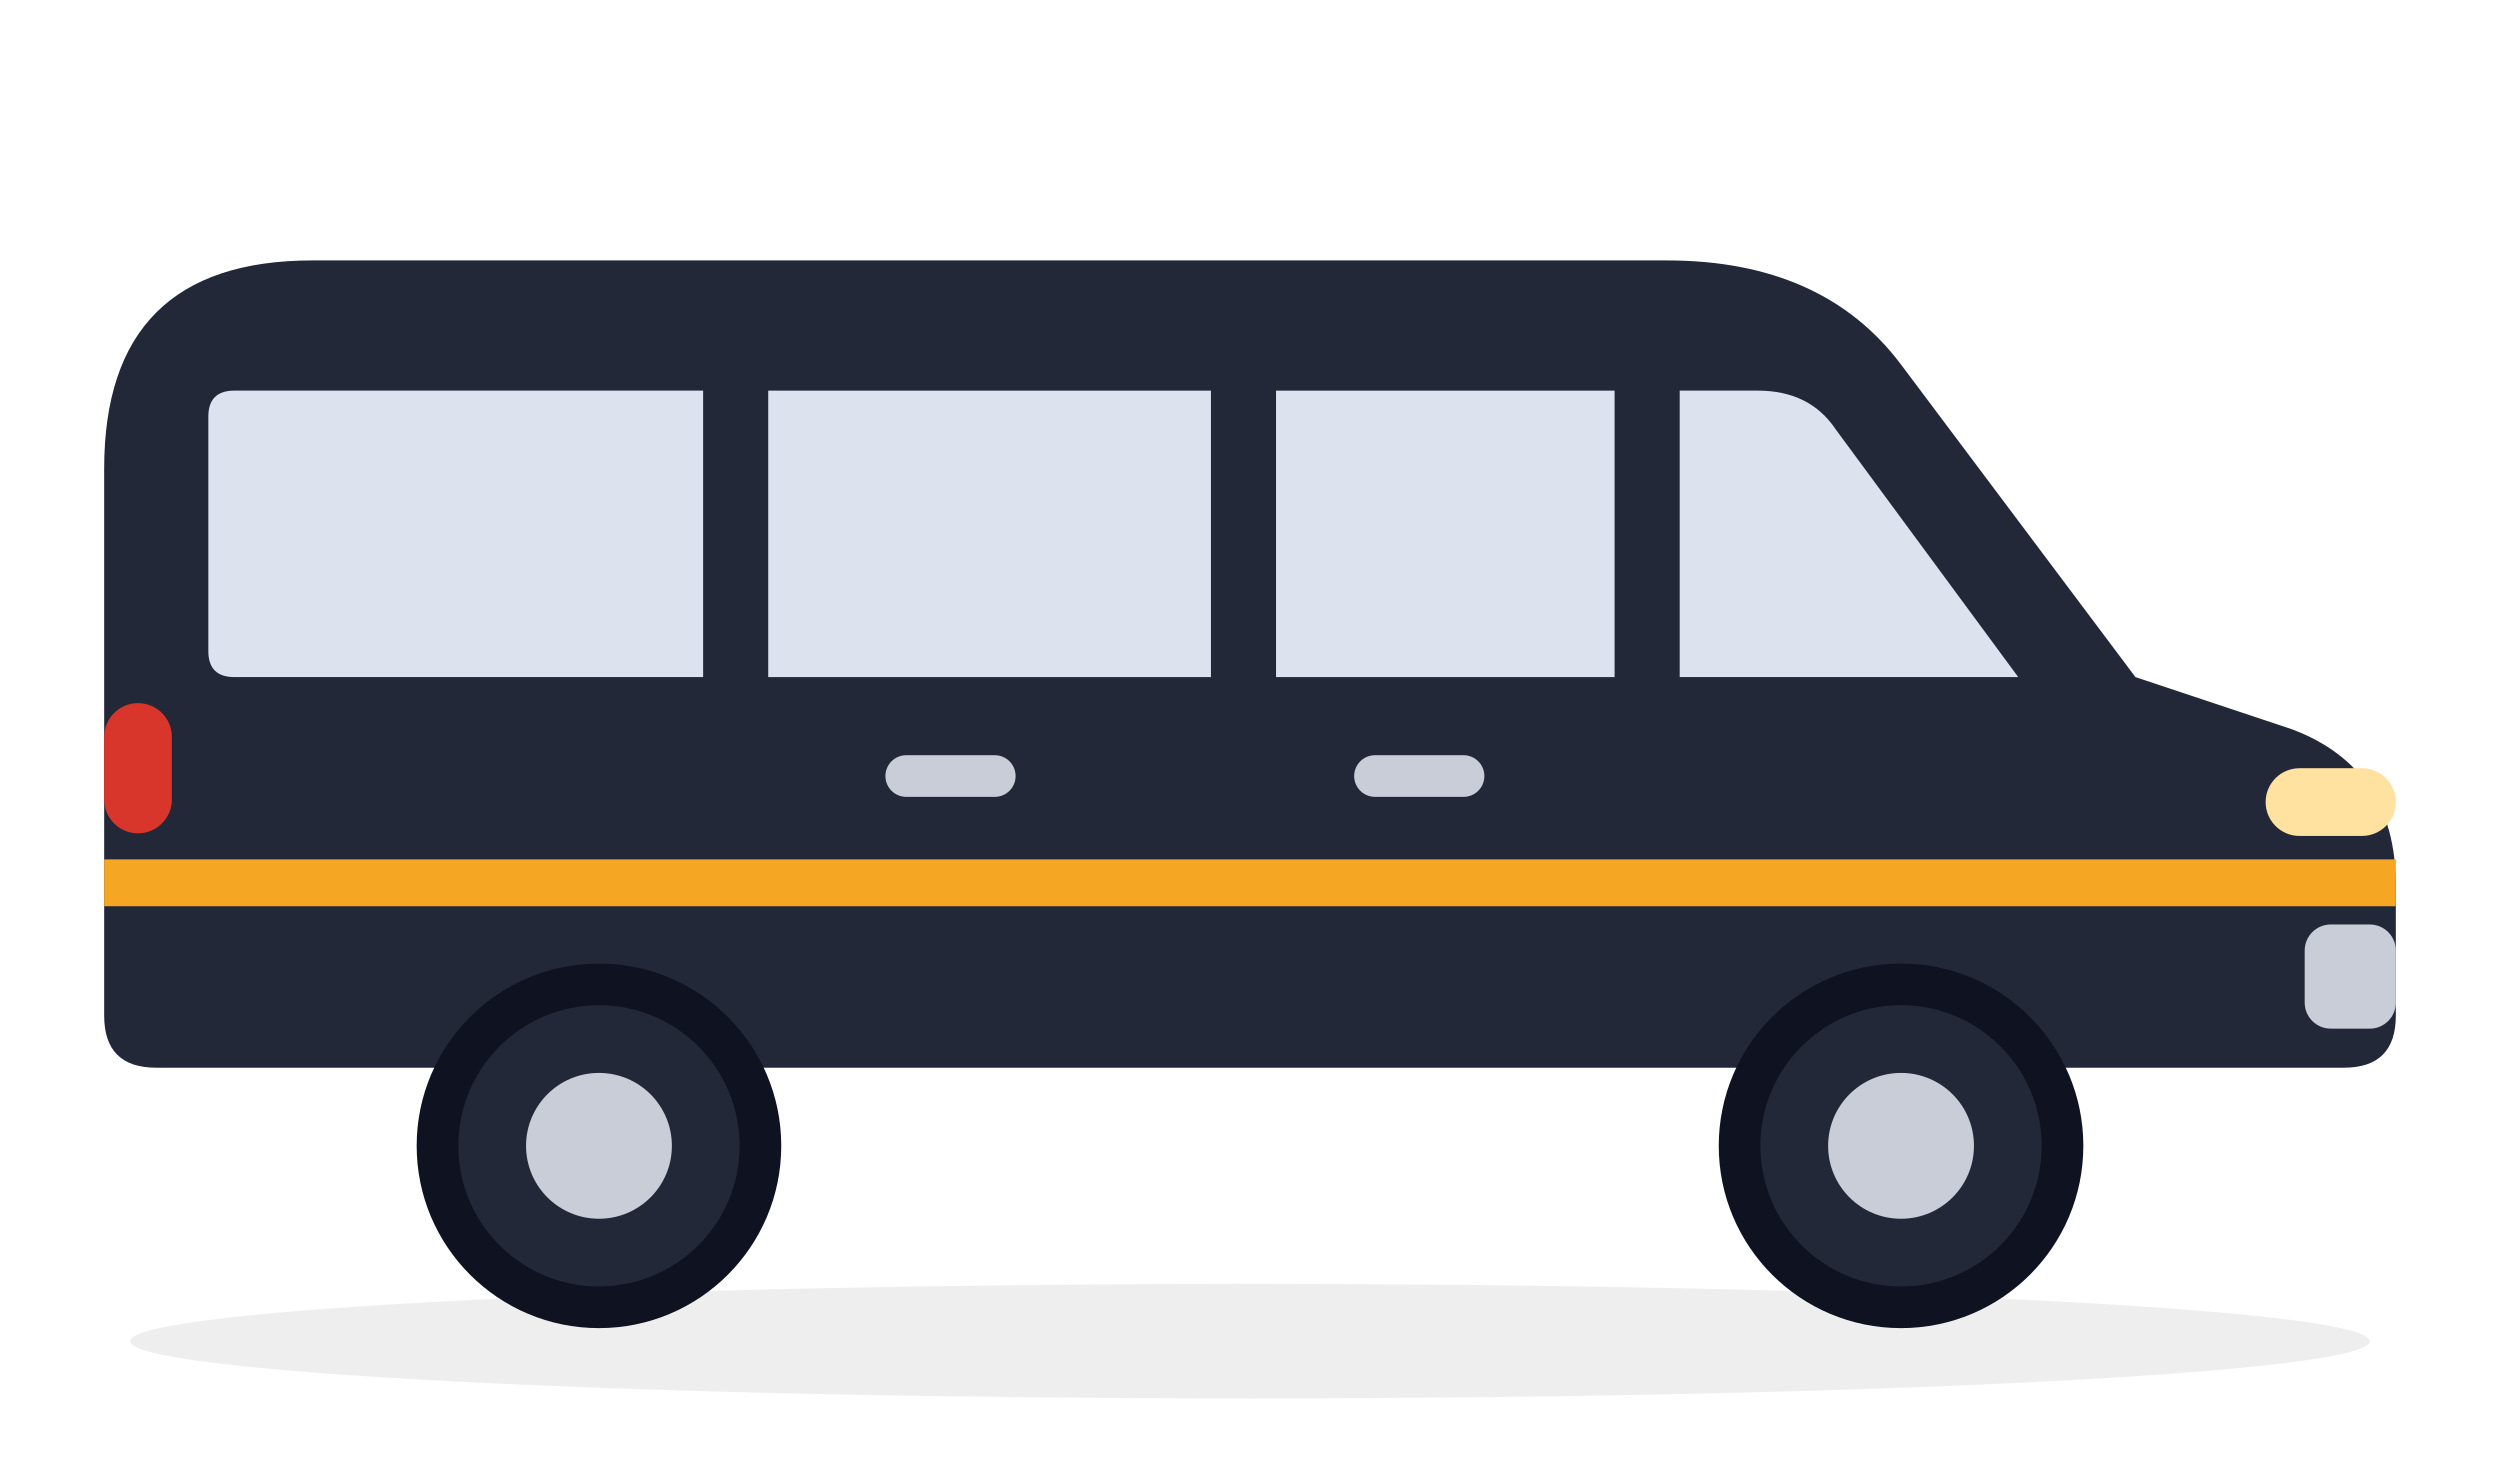
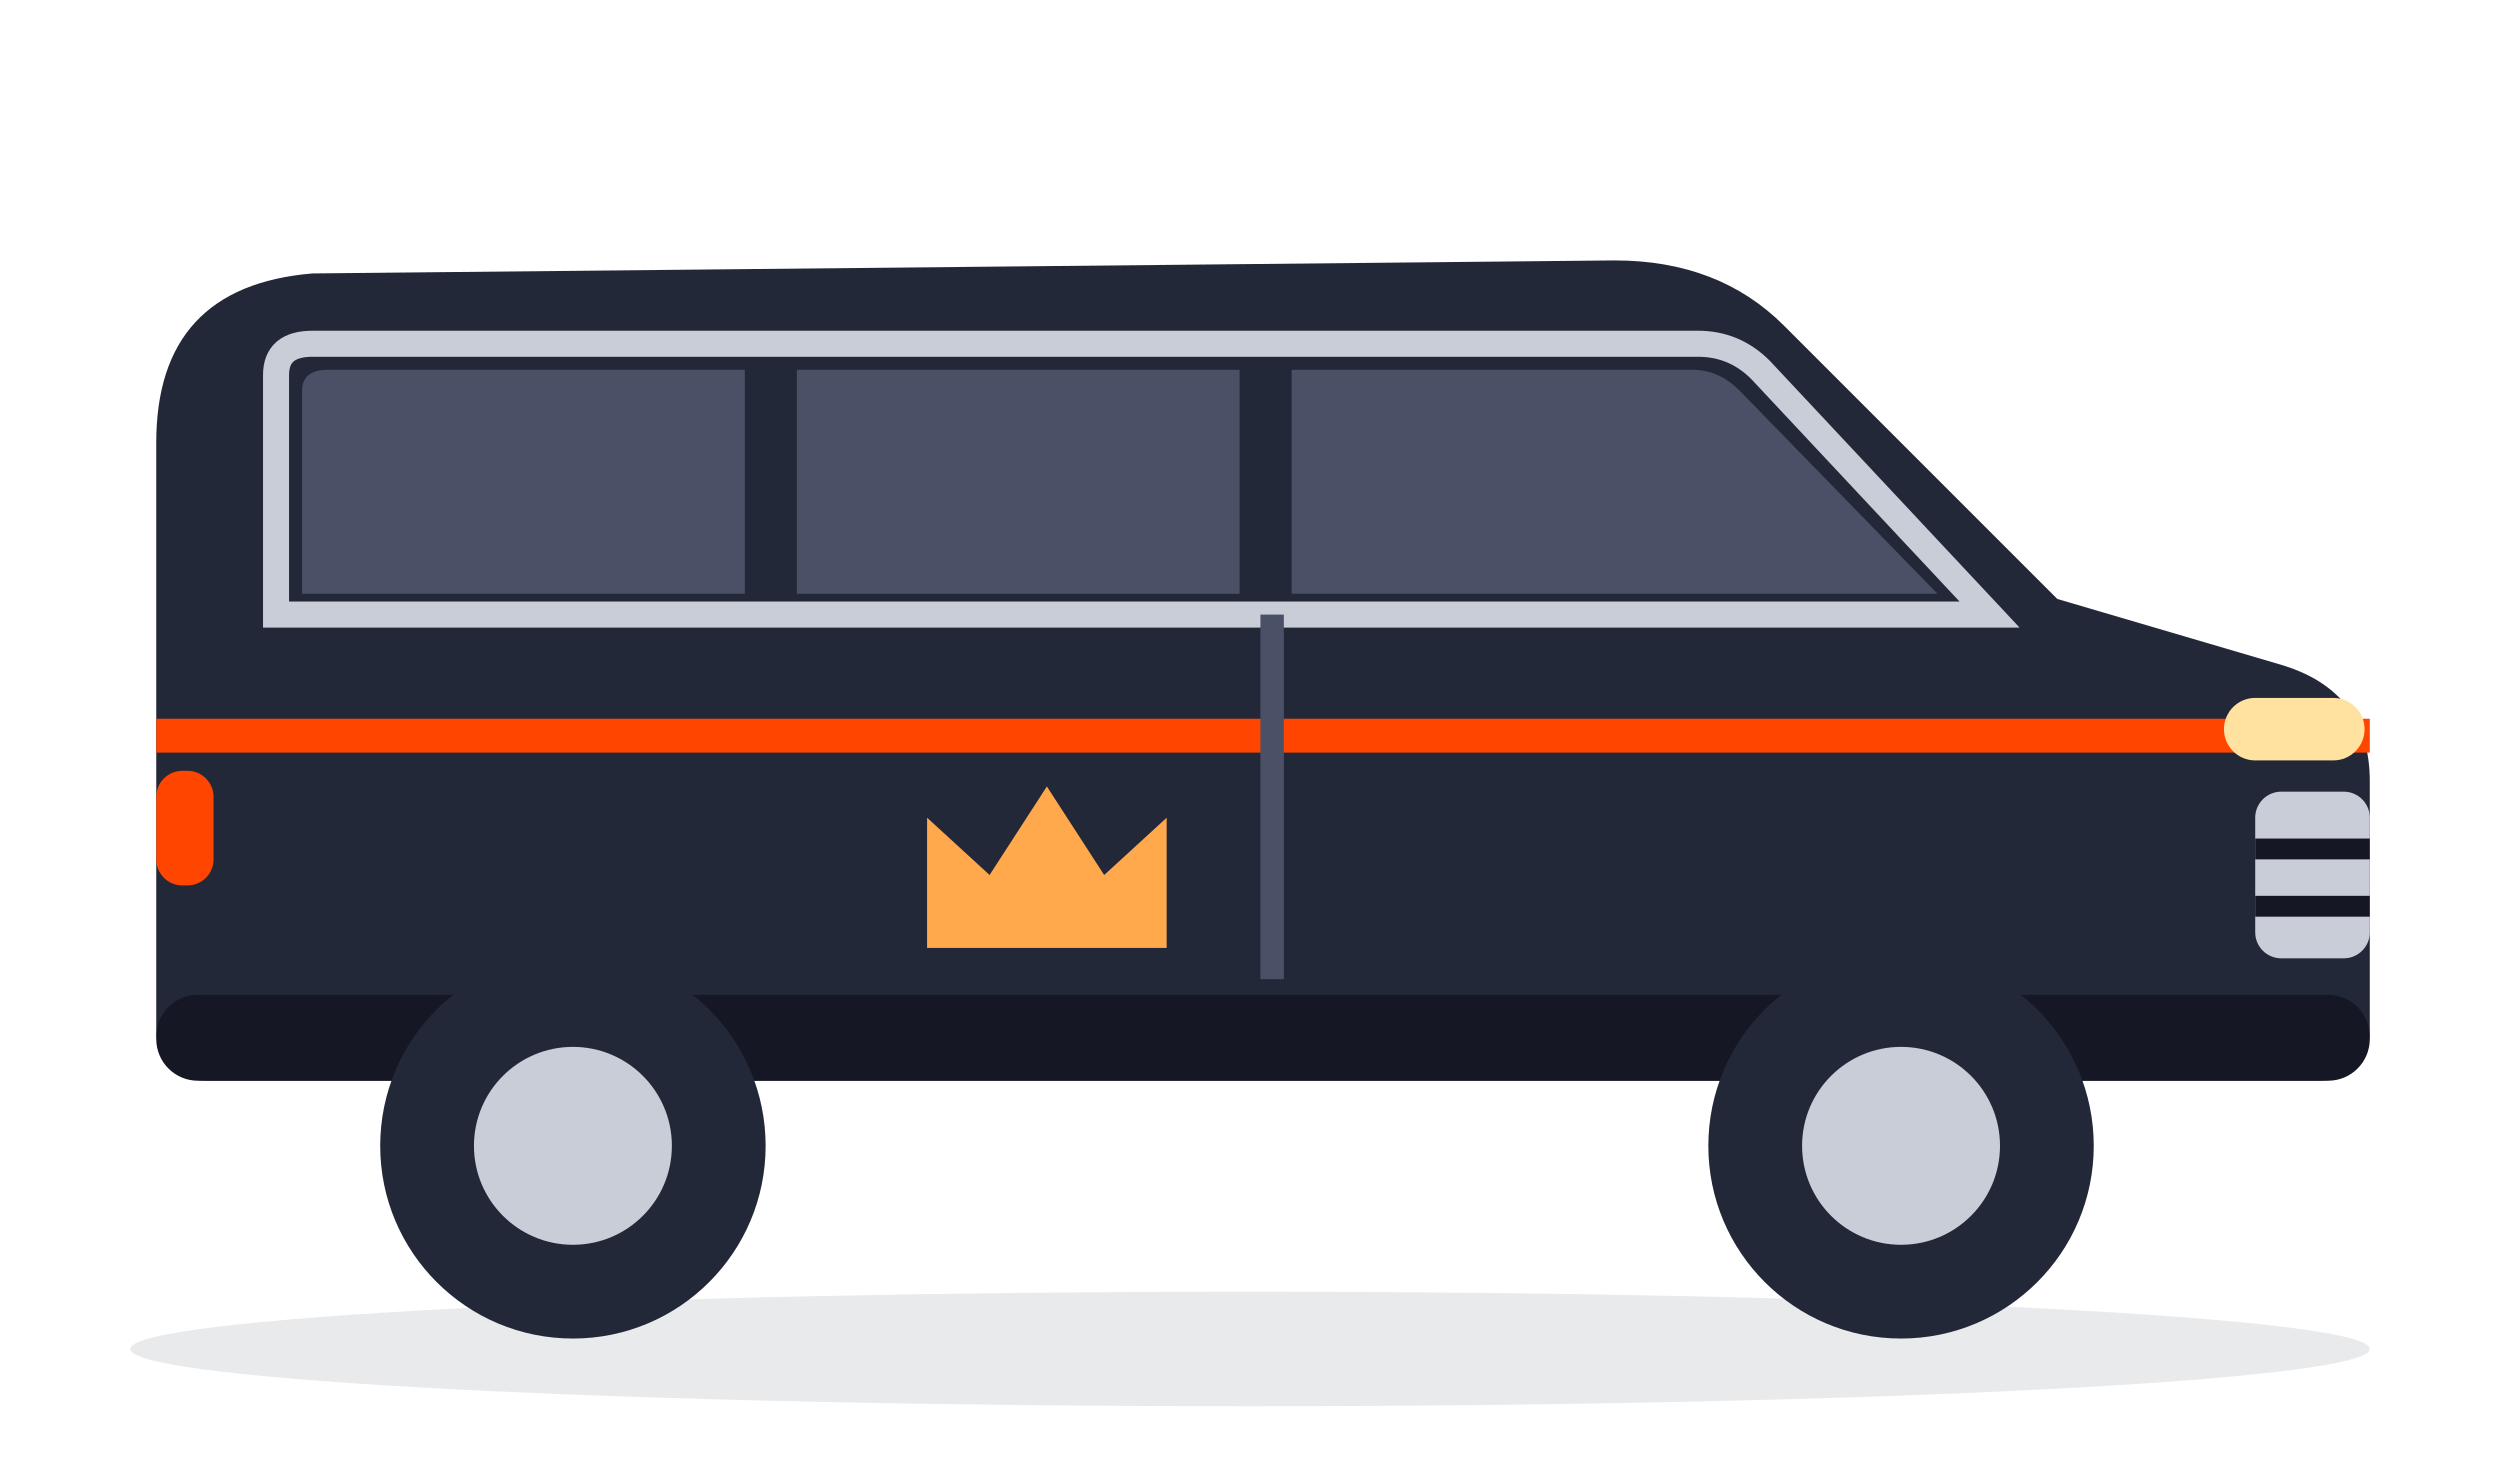
<svg xmlns="http://www.w3.org/2000/svg" viewBox="0 0 96 56">
-   <ellipse cx="48" cy="51.5" rx="43" ry="2.2" fill="#232838" opacity="0.08" />
-   <path d="M4 39 L4 18 Q4 10 12 10 L64 10 Q70 10 73 14 L82 26 L88 28 Q92 29.5 92 34 L92 39 Q92 41 90 41 L6 41 Q4 41 4 39 Z" fill="#232838" />
-   <path d="M9 15 L27 15 L27 26 L9 26 Q8 26 8 25 L8 16 Q8 15 9 15 Z" fill="#DCE3EE" />
-   <rect x="29.5" y="15" width="17" height="11" fill="#DCE3EE" />
-   <rect x="49" y="15" width="13" height="11" fill="#DCE3EE" />
-   <path d="M64.5 15 L67.5 15 Q69.5 15 70.5 16.5 L77.5 26 L64.5 26 Z" fill="#DCE3EE" />
-   <rect x="4" y="33" width="88" height="1.8" fill="#F5A623" />
-   <rect x="34" y="29" width="5" height="1.6" rx="0.8" fill="#C9CDD8" />
-   <rect x="52" y="29" width="5" height="1.6" rx="0.8" fill="#C9CDD8" />
-   <rect x="87" y="29.5" width="5" height="2.6" rx="1.3" fill="#FFE2A0" />
-   <rect x="88.5" y="35.5" width="3.5" height="4" rx="1" fill="#C9CDD8" />
-   <rect x="4" y="27" width="2.6" height="5" rx="1.3" fill="#D8362A" />
-   <circle cx="23" cy="44" r="7" fill="#0F1220" />
-   <circle cx="23" cy="44" r="5.4" fill="#232838" />
-   <circle cx="23" cy="44" r="2.8" fill="#C9CDD8" />
-   <circle cx="73" cy="44" r="7" fill="#0F1220" />
-   <circle cx="73" cy="44" r="5.4" fill="#232838" />
-   <circle cx="73" cy="44" r="2.8" fill="#C9CDD8" />
+   <ellipse cx="48" cy="51.8" rx="43" ry="2.2" fill="#232838" opacity="0.10" />
+   <path d="M6 41.5 L6 17 Q6 11 12 10.5 L62 10 Q66 10 68.5 12.5 L79 23 L87.5 25.5 Q91 26.5 91 30 L91 39.5 Q91 41.5 89 41.5 L8 41.5 Q6 41.5 6 39.5 Z" fill="#232838" />
+   <path d="M10.6 14.4 Q10.6 13.2 12 13.2 L65.2 13.2 Q66.6 13.2 67.6 14.2 L76.4 23.6 L10.6 23.6 Z" fill="none" stroke="#C9CDD8" stroke-width="1" />
+   <path d="M11.6 15 Q11.6 14.2 12.6 14.2 L28.6 14.2 L28.6 22.8 L11.6 22.8 Z" fill="#4A5166" />
+   <rect x="30.6" y="14.2" width="17" height="8.6" fill="#4A5166" />
+   <path d="M49.6 14.2 L65 14.2 Q66 14.2 66.8 15 L74.4 22.8 L49.6 22.8 Z" fill="#4A5166" />
+   <rect x="6" y="27.6" width="85" height="1.3" fill="#FF4500" />
+   <rect x="48.4" y="23.6" width="0.9" height="14" fill="#4A5166" />
+   <path d="M35.6 36.4 L35.6 31.4 L38 33.6 L40.2 30.2 L42.4 33.6 L44.8 31.4 L44.8 36.4 Z" fill="#FFA84C" />
+   <rect x="6" y="38.2" width="85" height="3.3" rx="1.6" fill="#151824" />
+   <rect x="86.6" y="30.4" width="4.4" height="6.4" rx="1" fill="#C9CDD8" />
+   <rect x="86.6" y="32.2" width="4.4" height="0.8" fill="#151824" />
+   <rect x="86.6" y="34.4" width="4.4" height="0.8" fill="#151824" />
+   <rect x="85.4" y="26.8" width="5.4" height="2.4" rx="1.2" fill="#FFE2A0" />
+   <rect x="6" y="29.6" width="2.2" height="4.4" rx="1" fill="#FF4500" />
+   <circle cx="22" cy="44" r="7.4" fill="#232838" />
+   <circle cx="22" cy="44" r="3.8" fill="#C9CDD8" />
+   <circle cx="73" cy="44" r="7.4" fill="#232838" />
+   <circle cx="73" cy="44" r="3.8" fill="#C9CDD8" />
</svg>
